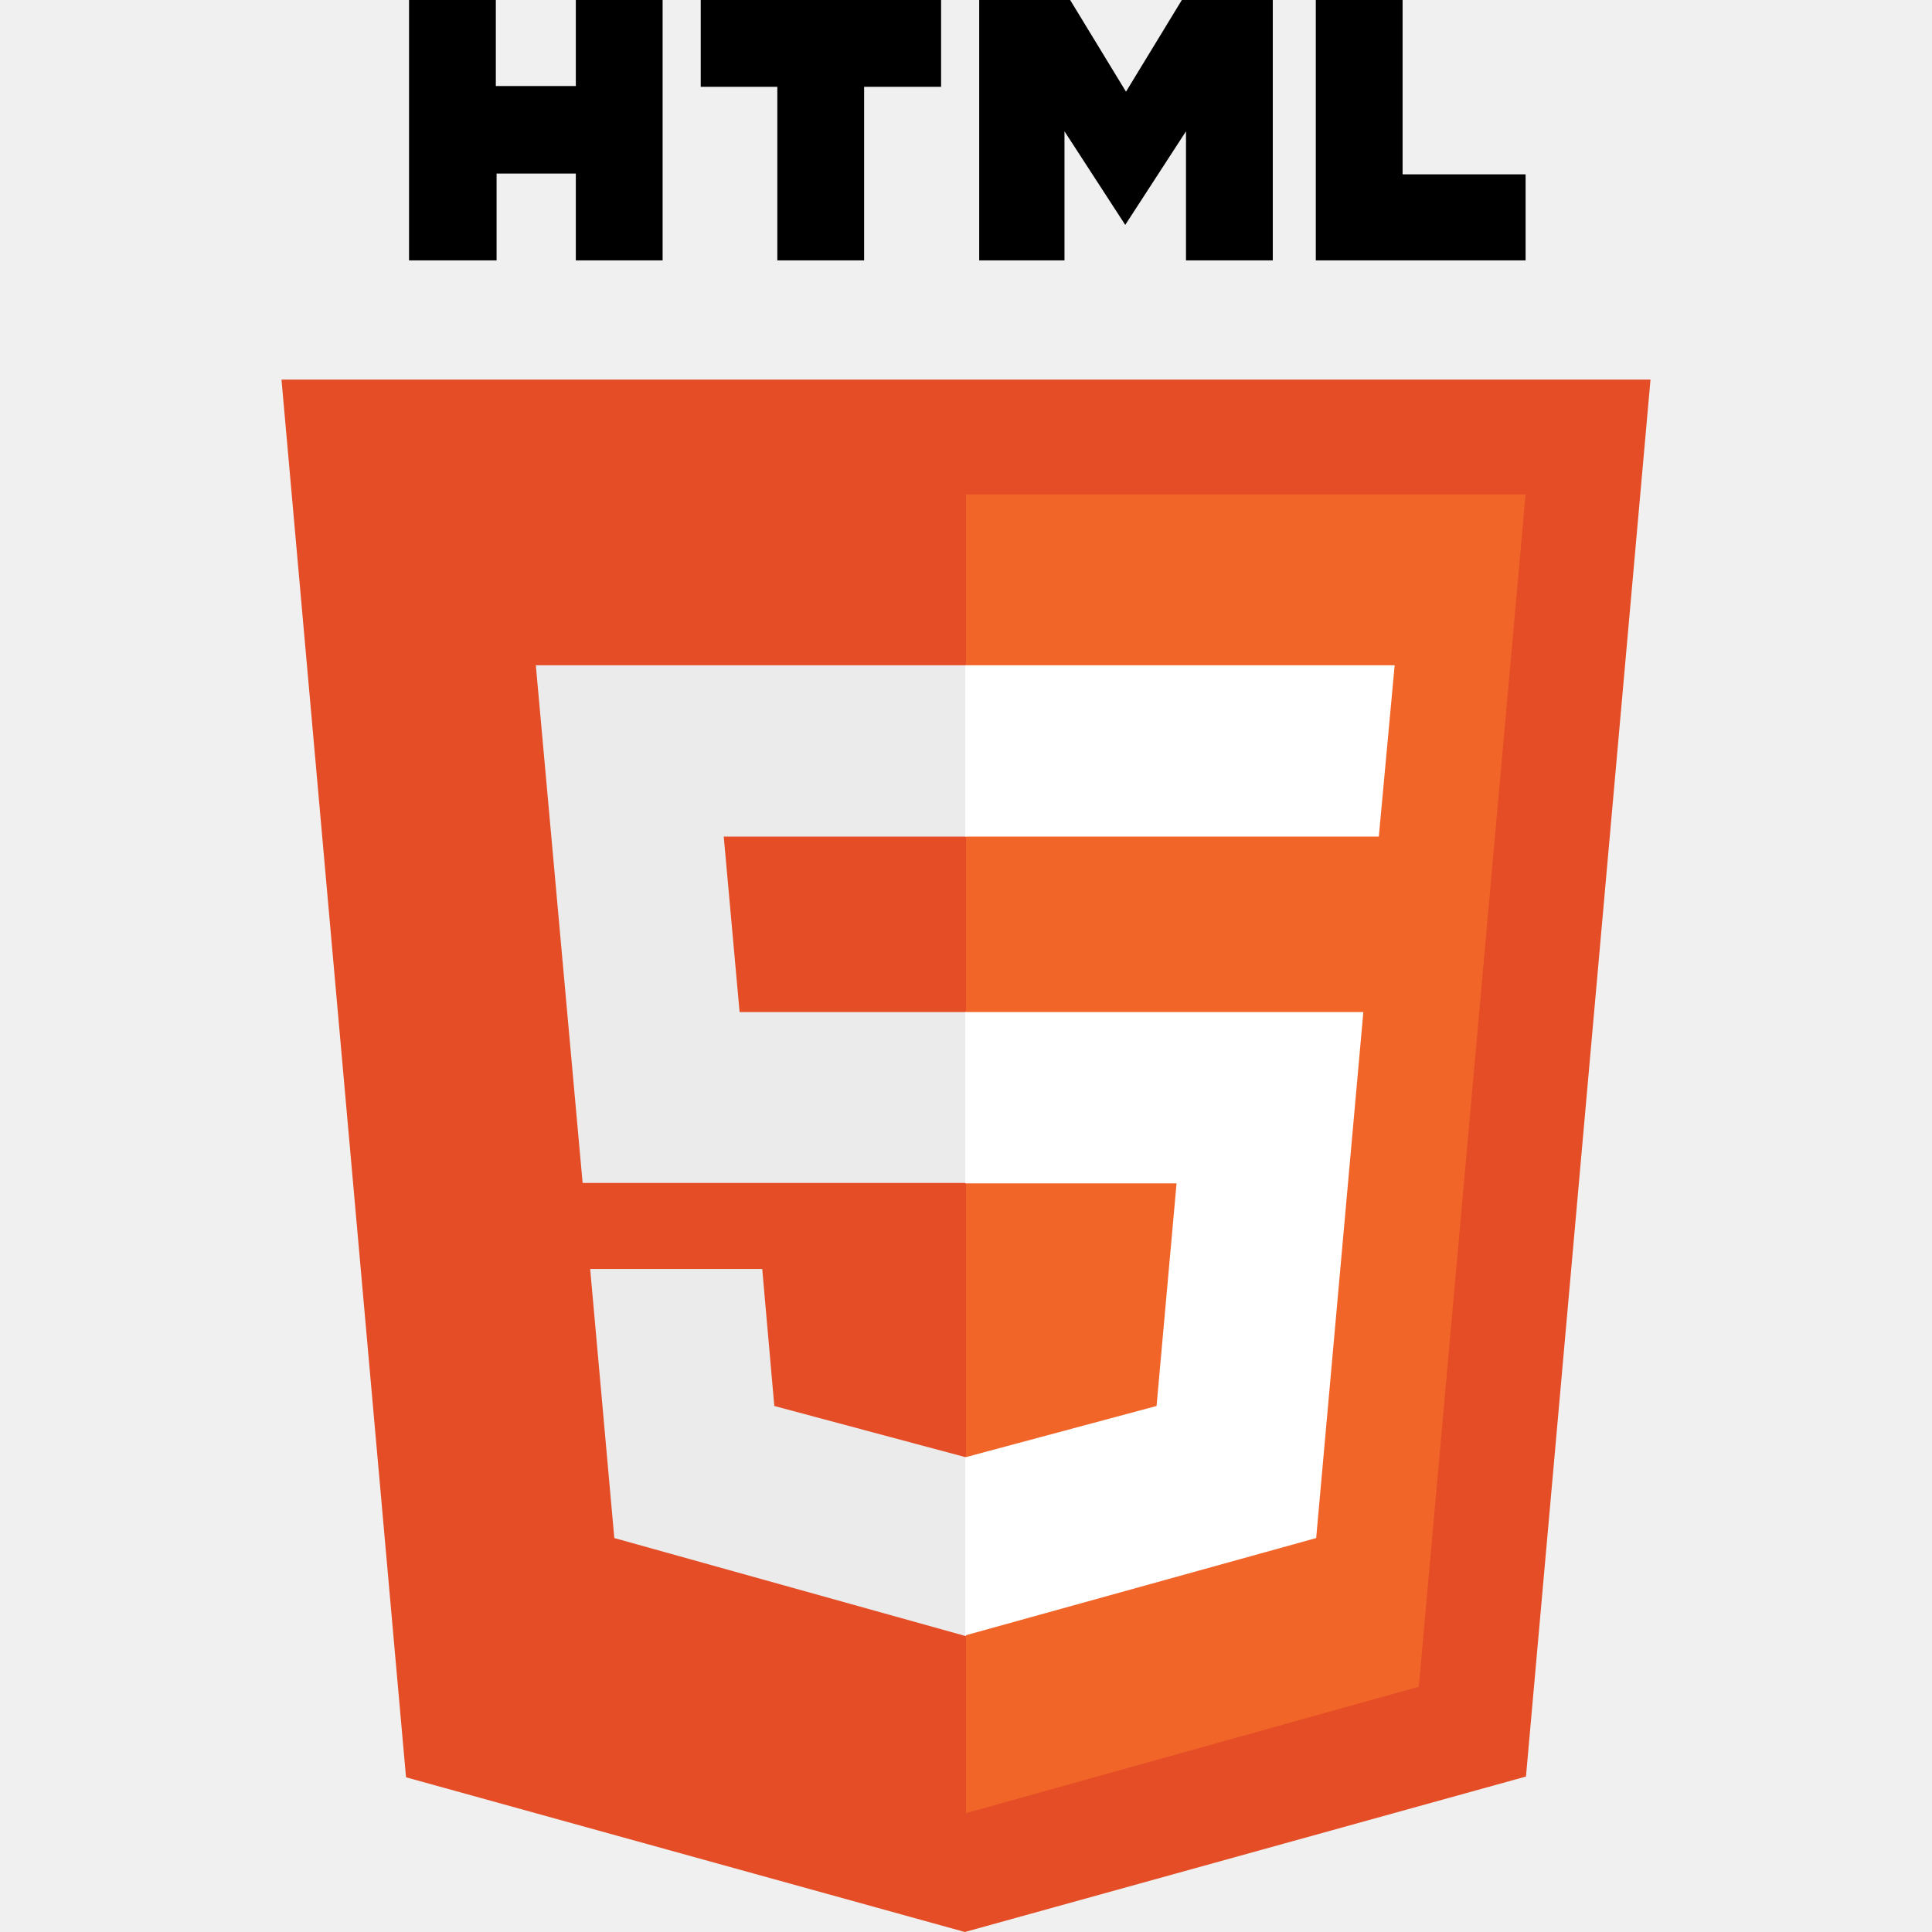
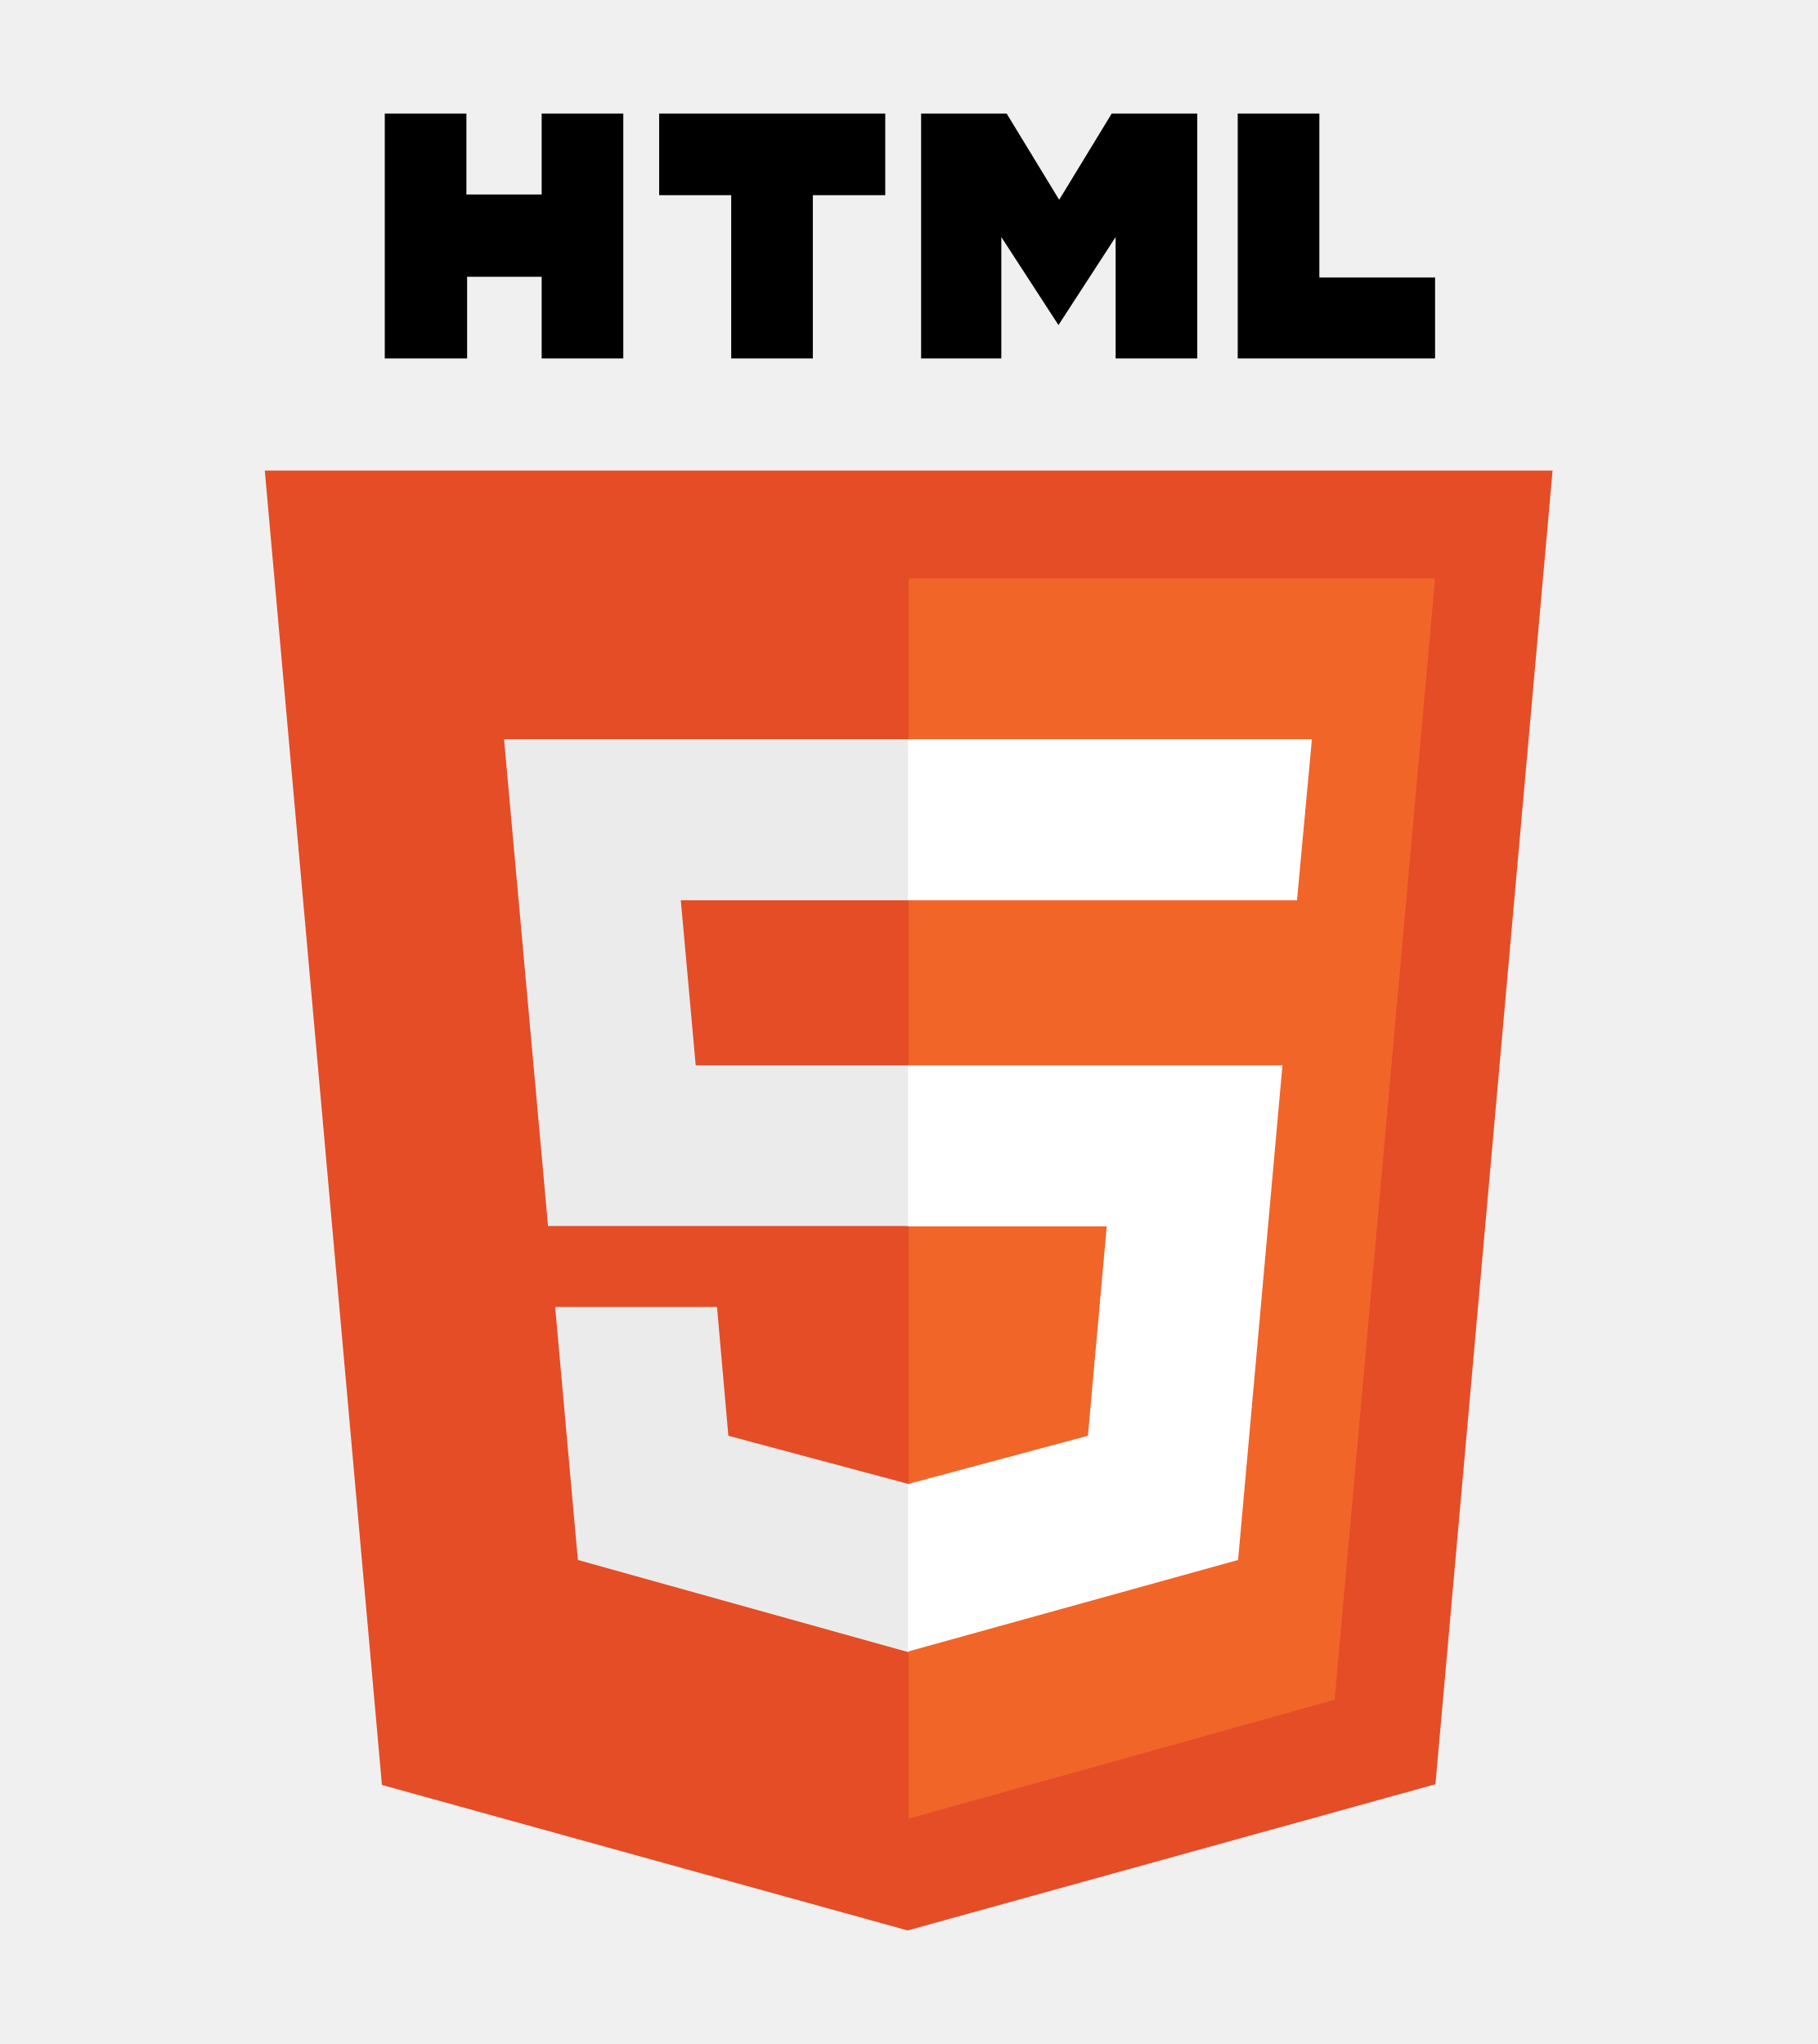
- <svg xmlns="http://www.w3.org/2000/svg" viewBox="0 0 512 512">
+ <svg xmlns="http://www.w3.org/2000/svg" viewBox="0 0 512 512" width="256px" height="288px">
  <path d="M108.4 0h23v22.8h21.2V0h23v69h-23V46h-21v23h-23.2M206 23h-20.3V0h63.7v23H229v46h-23M259.5 0h24.1l14.8 24.3L313.2 0h24.1v69h-23V34.8l-16.1 24.8l-16.1-24.8v34.2h-22.6M348.7 0h23v46.2h32.6V69h-55.6" />
  <path fill="#e44d26" d="M107.6 471l-33-370.4h362.8l-33 370.2L255.7 512" />
  <path fill="#f16529" d="M256 480.5V131H404.3L376 447" />
  <path fill="#ebebeb" d="M142 176.3h114v45.4h-64.2l4.2 46.5h60v45.3H154.4M156.4 336.3H202l3.2 36.3 50.8 13.6v47.4l-93.2-26" />
  <path fill="#fff" d="M369.6 176.3H255.8v45.4h109.6M361.3 268.2H255.8v45.4h56l-5.3 59-50.7 13.6v47.2l93-25.8" />
</svg>
